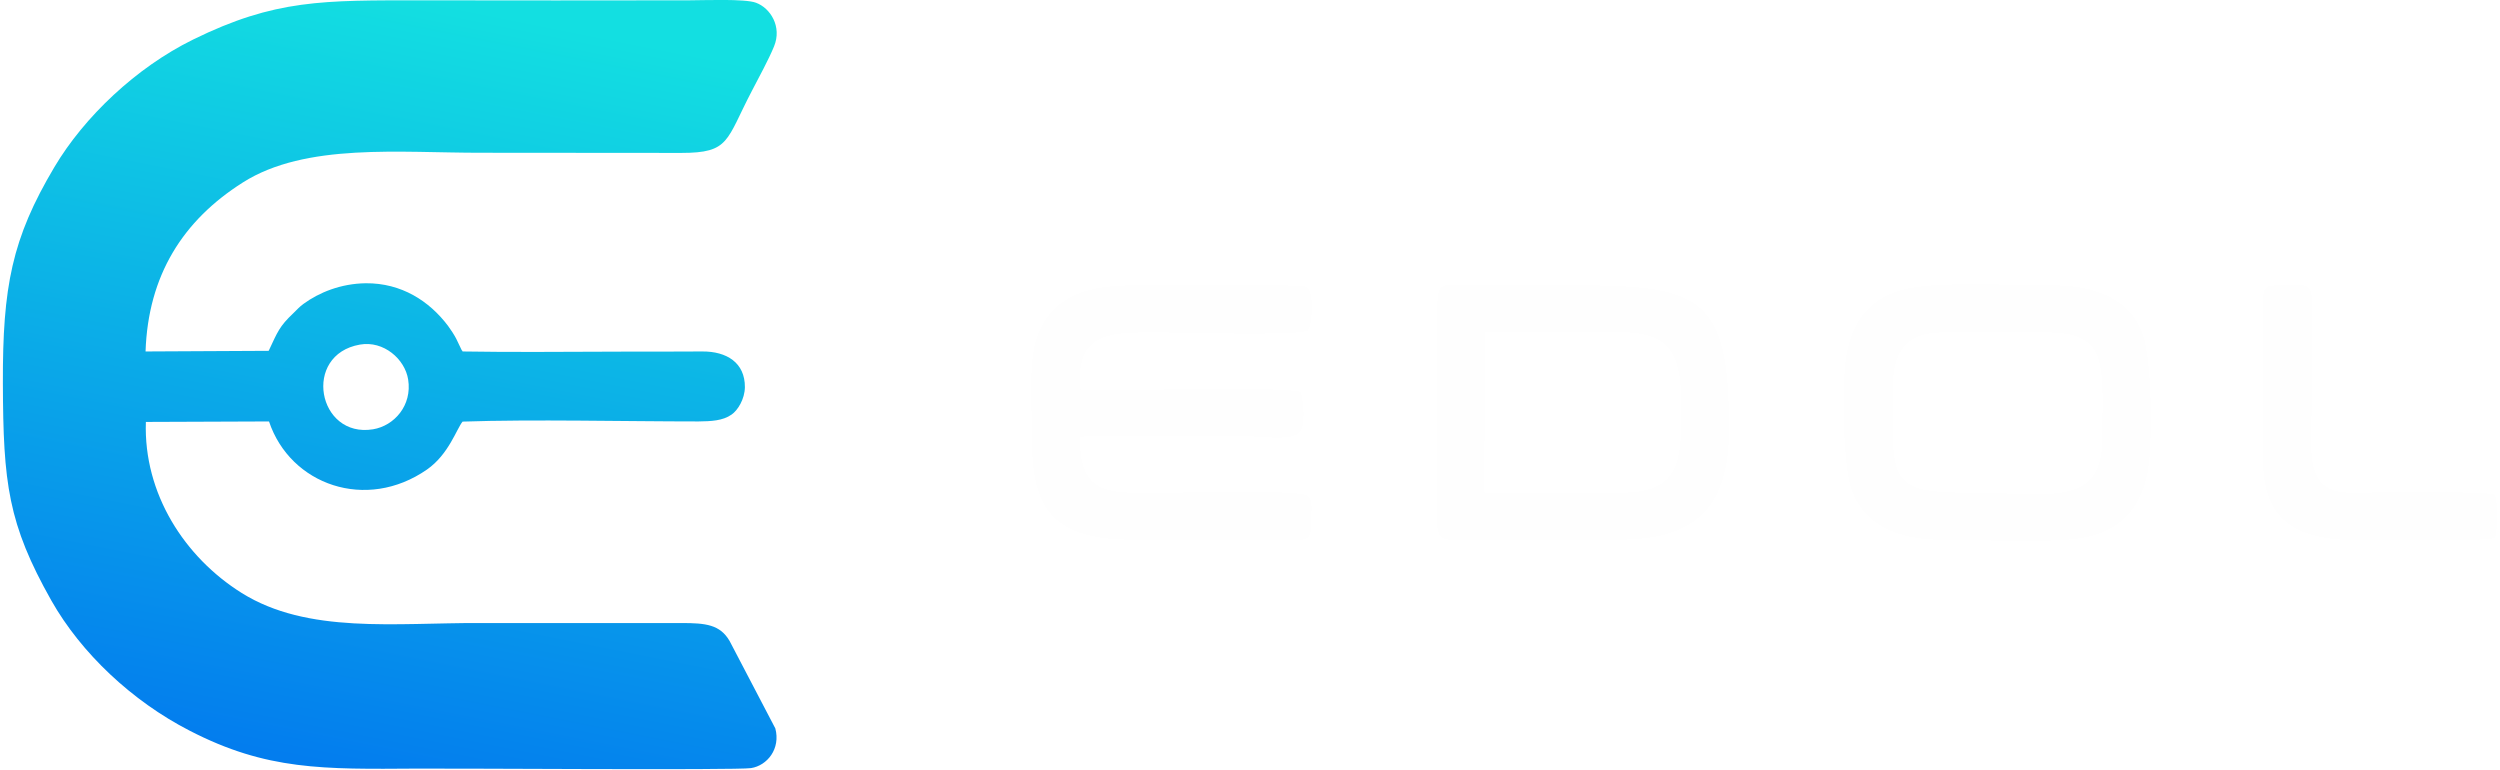
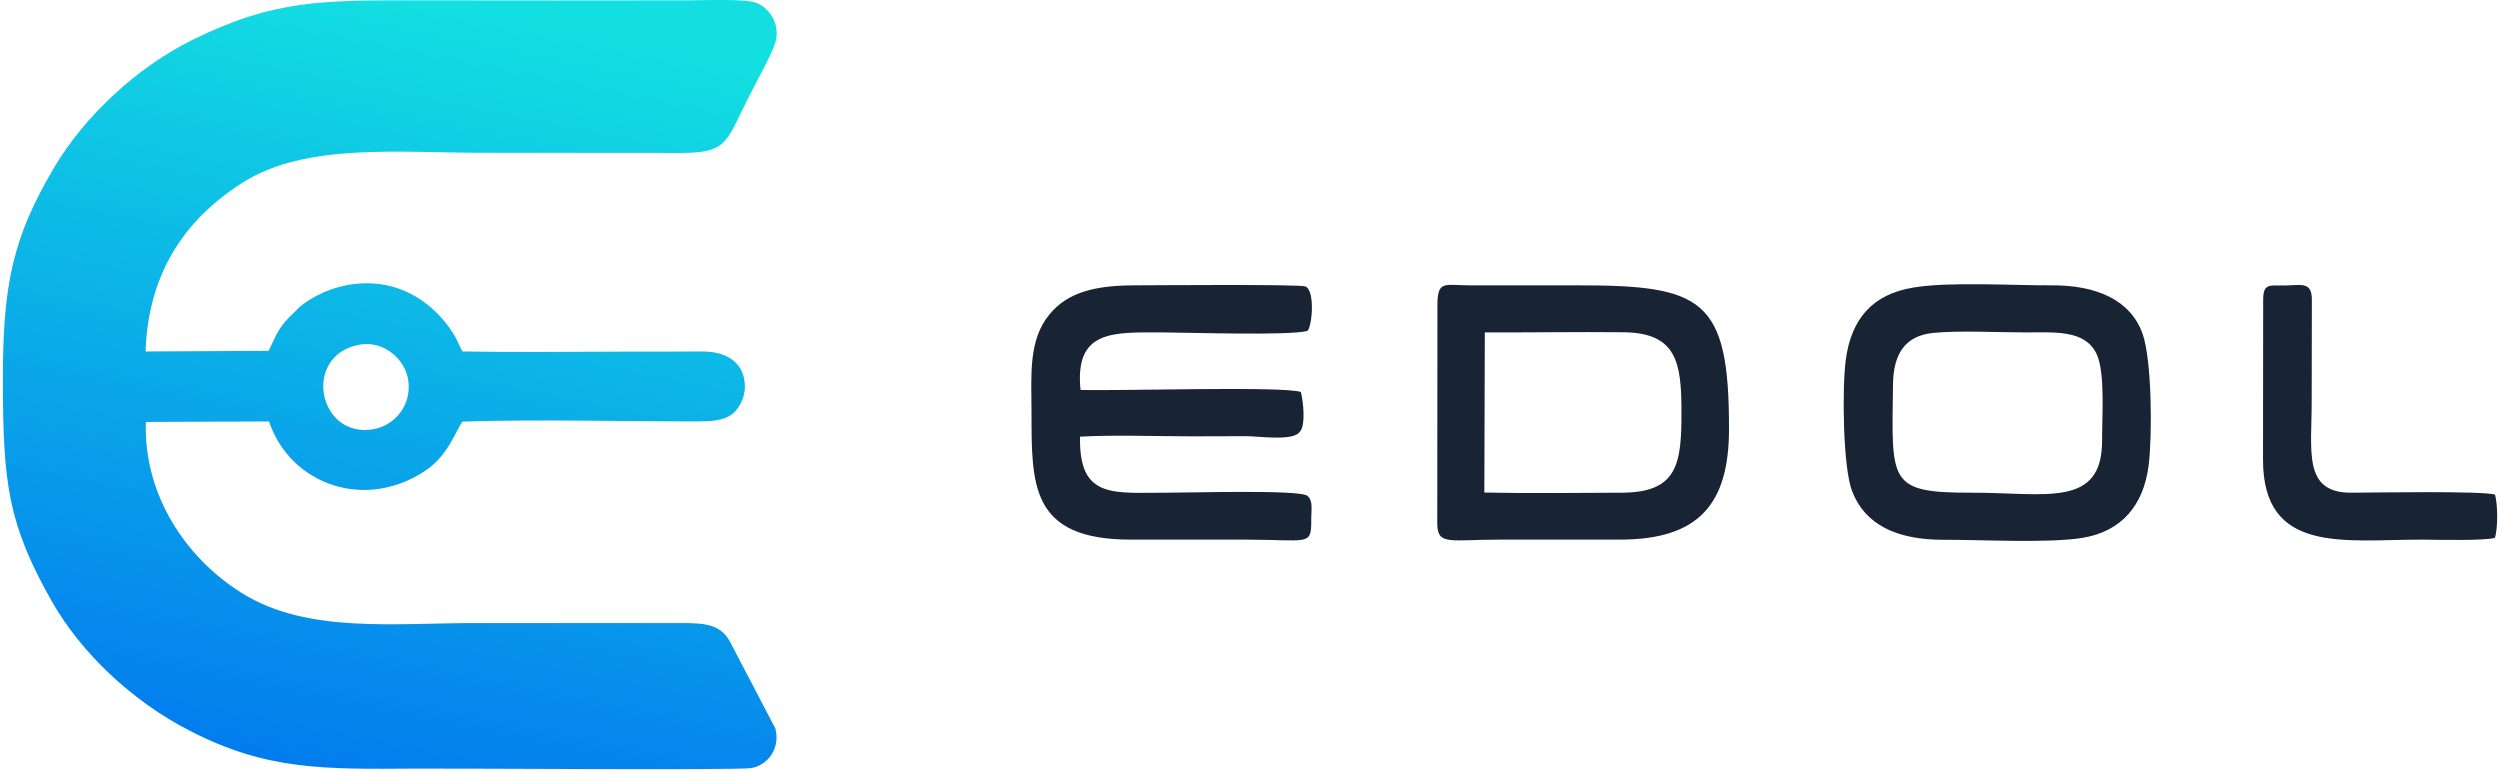
<svg xmlns="http://www.w3.org/2000/svg" xml:space="preserve" width="325px" height="100px" version="1.1" style="shape-rendering:geometricPrecision; text-rendering:geometricPrecision; image-rendering:optimizeQuality; fill-rule:evenodd; clip-rule:evenodd" viewBox="0 0 155.77 48.04">
  <defs>
    <style type="text/css">
   
-     .fil1 {fill:#FEFEFE}
+     .fil1 {fill:#182433}
    .fil0 {fill:url(#id0)}
   
  </style>
    <linearGradient id="id0" gradientUnits="userSpaceOnUse" x1="28.87" y1="0.46" x2="19.45" y2="47.57">
      <stop offset="0" style="stop-opacity:1; stop-color:#13DFE1" />
      <stop offset="1" style="stop-opacity:1; stop-color:#037DEE" />
    </linearGradient>
  </defs>
  <g id="Layer_x0020_1">
    <path class="fil0" d="M8.93 26.35l7.69 -0.03c1.33,3.97 6.08,5.64 9.87,3 1.36,-0.95 1.85,-2.55 2.22,-2.99 4.43,-0.15 10.07,-0.01 14.73,-0.01 0.79,-0.01 1.52,-0.04 2.07,-0.43 0.38,-0.26 0.82,-0.96 0.83,-1.71 0.01,-1.53 -1.14,-2.24 -2.66,-2.23 -1.66,0.01 -3.33,0.01 -4.99,0.01 -3.31,0 -6.67,0.05 -9.98,-0.01 -0.01,-0.02 -0.04,-0.09 -0.05,-0.07l-0.35 -0.73c-0.13,-0.25 -0.34,-0.57 -0.51,-0.8 -1.17,-1.55 -2.91,-2.68 -5.14,-2.66 -1.56,0.02 -2.92,0.58 -3.89,1.29 -0.3,0.23 -0.3,0.26 -0.62,0.57 -0.89,0.84 -0.99,1.17 -1.55,2.36l-7.69 0.04c0.16,-4.75 2.33,-8.18 6.07,-10.55 3.93,-2.5 9.84,-1.85 14.92,-1.86l12.47 0.01c3.04,0 2.78,-0.77 4.41,-3.88 0.45,-0.87 1.04,-1.94 1.38,-2.77 0.51,-1.24 -0.23,-2.4 -1.13,-2.73 -0.69,-0.26 -3.29,-0.15 -4.18,-0.15 -5.55,0.01 -11.09,0.01 -16.63,0 -6.23,0 -9.21,-0.07 -14.34,2.45 -3.56,1.75 -6.8,4.83 -8.66,7.96 -2.66,4.47 -3.24,7.48 -3.22,13.51 0.02,6.24 0.32,8.77 3.03,13.57 1.86,3.28 5.03,6.27 8.63,8.12 4.82,2.49 8.35,2.41 14.21,2.37 2.07,-0.02 19.94,0.11 20.85,-0.03 1.02,-0.16 1.86,-1.21 1.52,-2.48l-2.85 -5.45c-0.6,-1.04 -1.5,-1.13 -3.02,-1.13l-12.59 0c-5.27,-0.02 -10.75,0.7 -14.87,-1.88 -3.56,-2.23 -6.13,-6.2 -5.98,-10.68zm13.37 -4.83c-3.62,0.63 -2.65,5.86 0.82,5.29 1.32,-0.22 2.45,-1.49 2.19,-3.11 -0.2,-1.27 -1.53,-2.44 -3.01,-2.18z" />
    <path class="fil1" d="M119.3 17.96c-2.53,0.42 -3.87,1.94 -4.21,4.53 -0.23,1.77 -0.18,6.69 0.4,8.19 0.81,2.11 2.82,3.03 5.67,3.03 2.38,-0.01 6.55,0.23 8.72,-0.12 2.43,-0.4 3.82,-2.03 4.13,-4.55 0.23,-1.87 0.2,-6.55 -0.38,-8.19 -0.75,-2.12 -2.89,-3.05 -5.7,-3.03 -2.45,0.01 -6.38,-0.24 -8.63,0.14zm-29.71 1.1l-0.01 13.67c0.02,1.35 0.81,0.97 3.92,0.97l7.48 0c4.97,0 6.82,-2.25 6.82,-6.92 0.01,-8.17 -1.66,-8.97 -9.55,-8.96l-6.65 0c-1.56,0 -2.01,-0.34 -2.01,1.24zm-8.12 11.91c-0.43,-0.41 -7.55,-0.19 -8.75,-0.2 -3.35,-0.01 -5.53,0.43 -5.45,-3.5 2.23,-0.12 4.73,-0.02 6.99,-0.02 1.15,0 2.3,-0.01 3.44,-0.01 0.8,0.01 2.9,0.32 3.29,-0.27 0.4,-0.41 0.21,-1.98 0.07,-2.49 -1.08,-0.38 -11.54,-0.05 -13.76,-0.13 -0.38,-3.79 2.07,-3.59 5.18,-3.59 1.64,0.01 7.84,0.21 8.98,-0.09 0.3,-0.21 0.51,-2.51 -0.11,-2.78 -0.34,-0.15 -9.82,-0.07 -10.65,-0.07 -2.47,0 -4.2,0.42 -5.35,1.83 -1.31,1.59 -1.12,3.78 -1.11,6.06 0.01,4.53 -0.11,8 6.22,7.99 2.38,0 4.75,0 7.13,0 3.94,0 4.13,0.43 4.12,-1.22 -0.01,-0.59 0.14,-1.21 -0.24,-1.51zm39.1 -10.18c-1.84,0.18 -2.51,1.38 -2.53,3.26 -0.07,6.05 -0.34,6.73 4.9,6.72 4.61,-0.01 8.17,0.99 8.16,-3.27 -0.01,-1.48 0.21,-4.28 -0.36,-5.43 -0.74,-1.48 -2.57,-1.31 -4.47,-1.31 -1.71,0 -4.08,-0.13 -5.7,0.03zm-28.05 9.97c2.82,0.06 5.73,0.02 8.58,0.01 3.49,-0.01 3.74,-1.8 3.73,-5.06 0,-3.06 -0.29,-4.92 -3.61,-4.96 -2.88,-0.03 -5.78,0.02 -8.67,0.01l-0.03 10zm48.64 -12.05l-0.01 9.97c-0.02,5.96 5.09,5.02 9.94,5.02 1.09,0.01 3.88,0.08 4.54,-0.11 0.2,-0.6 0.18,-2.09 0.01,-2.7 -0.8,-0.24 -7.2,-0.13 -8.95,-0.12 -3.08,0.03 -2.49,-2.61 -2.5,-5.77l0.01 -6.29c0,-1.18 -0.72,-0.88 -1.78,-0.88 -0.88,0 -1.26,-0.12 -1.26,0.88z" />
  </g>
</svg>
